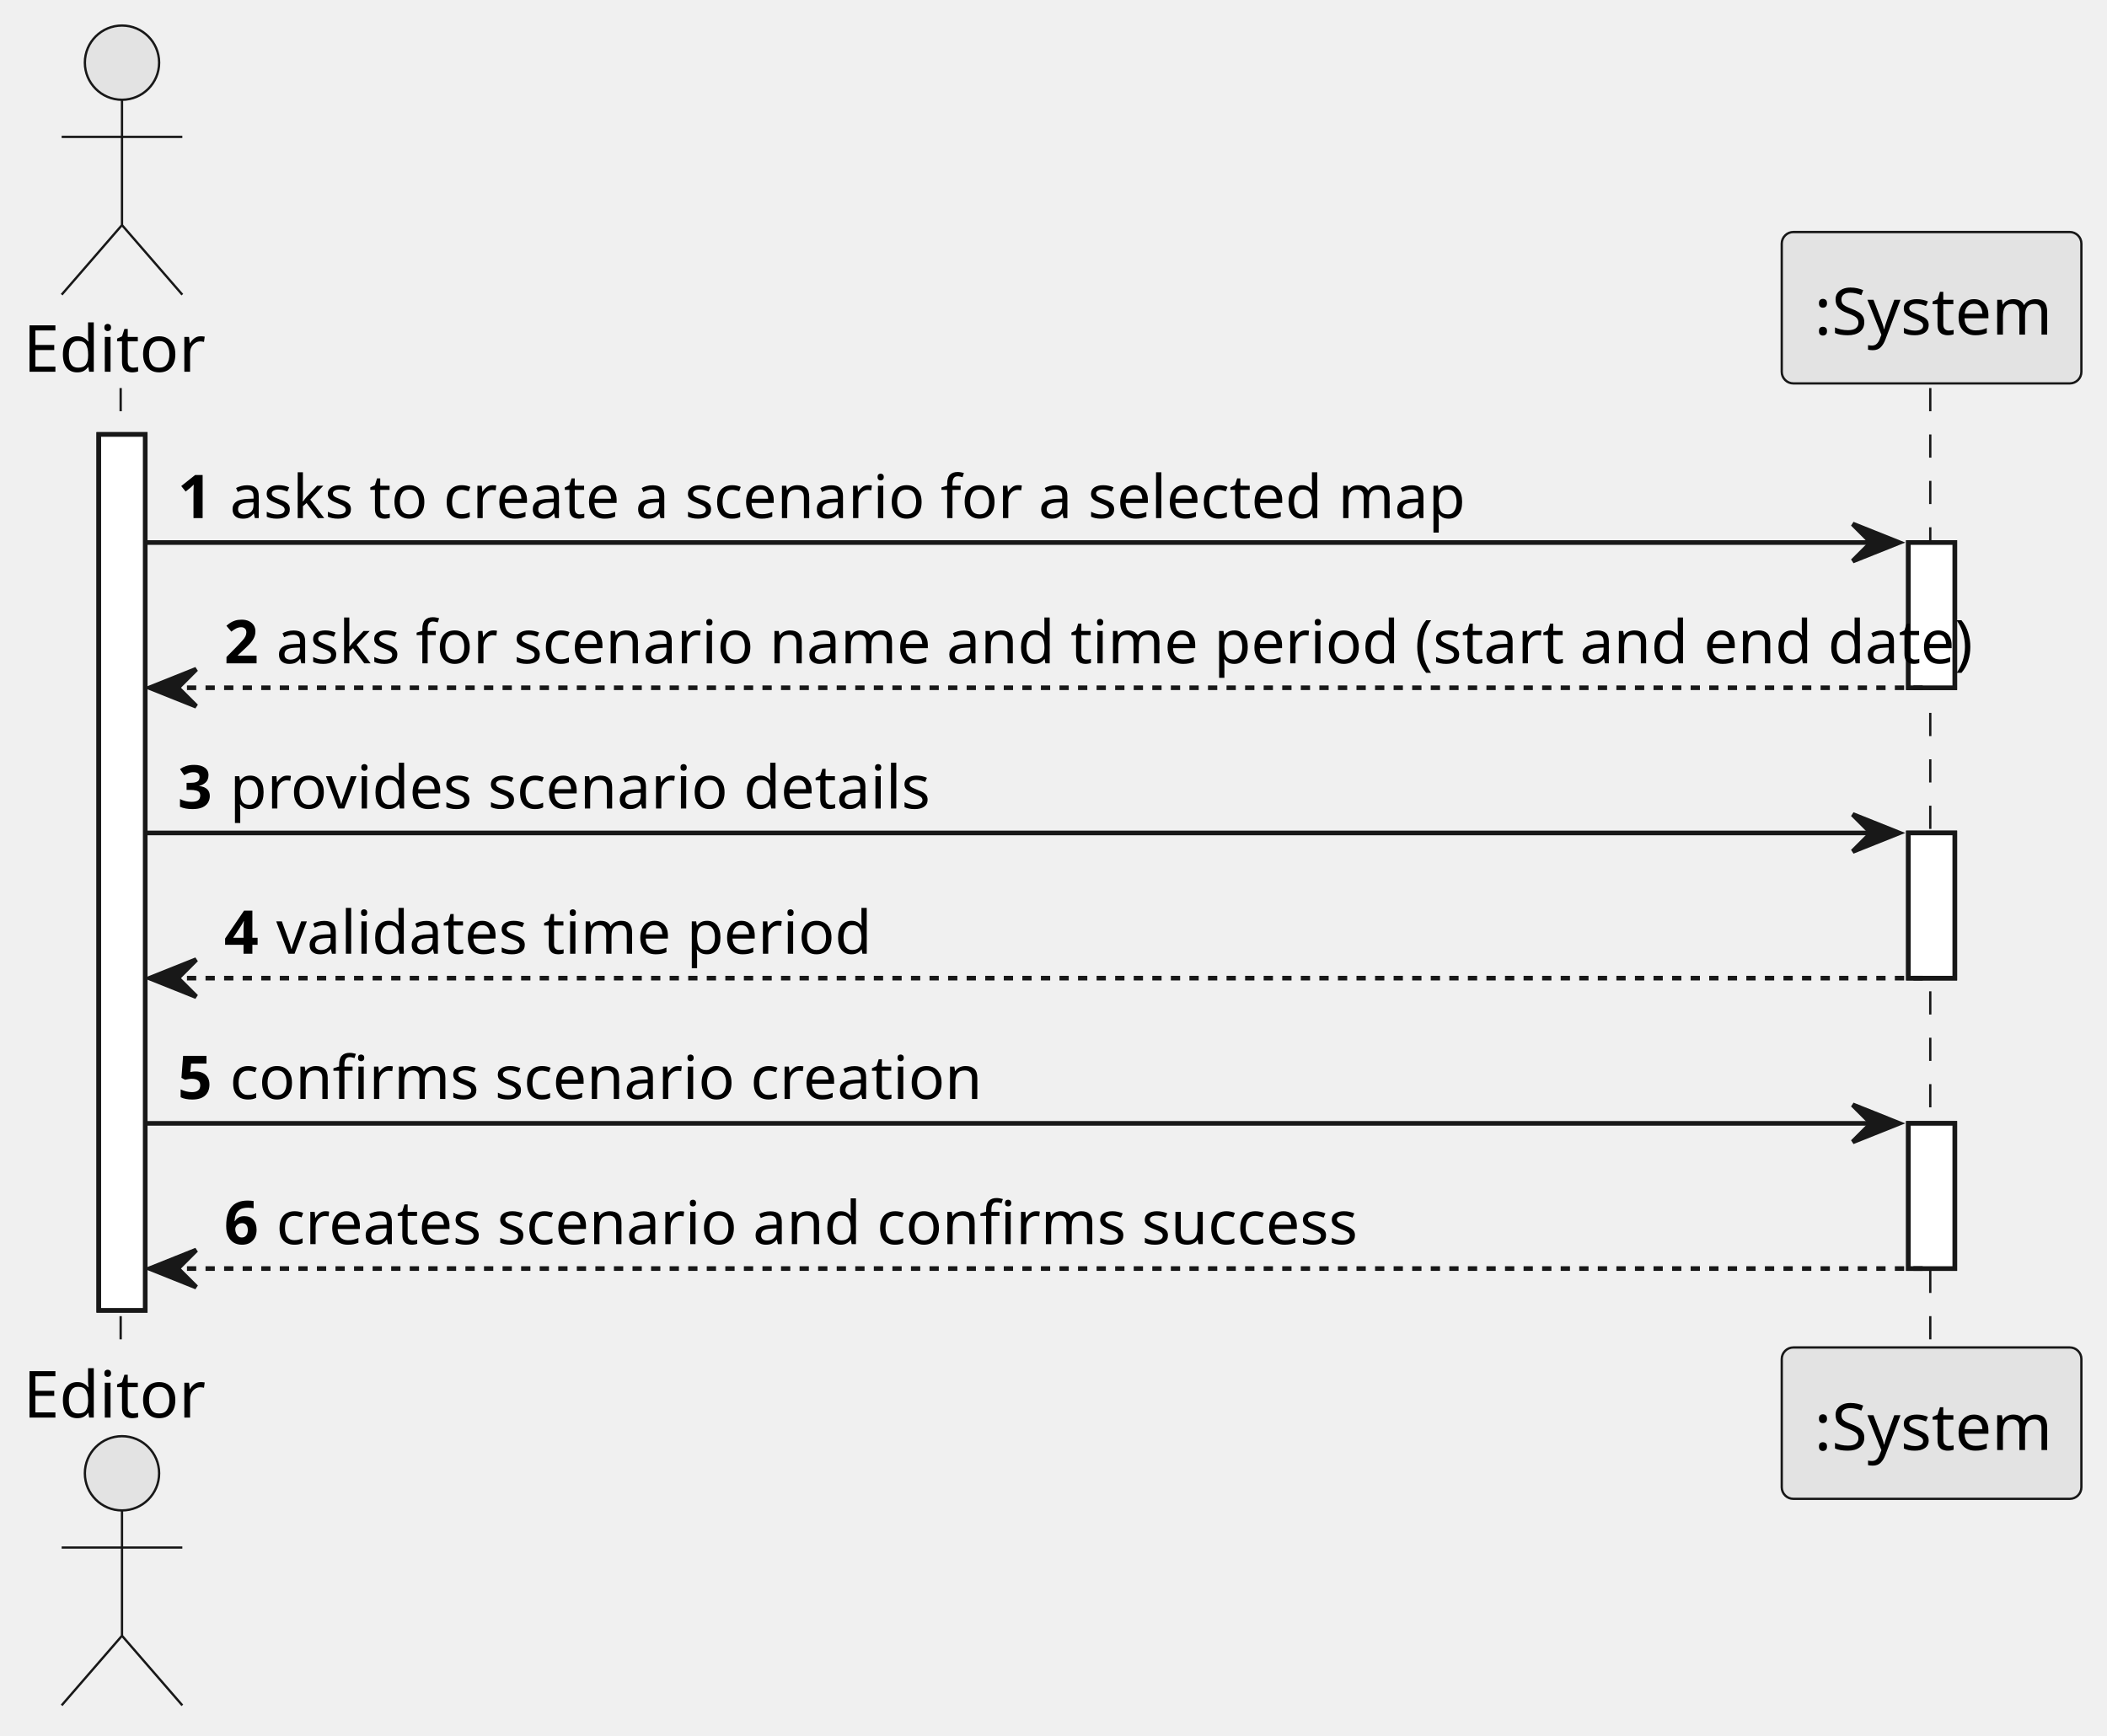
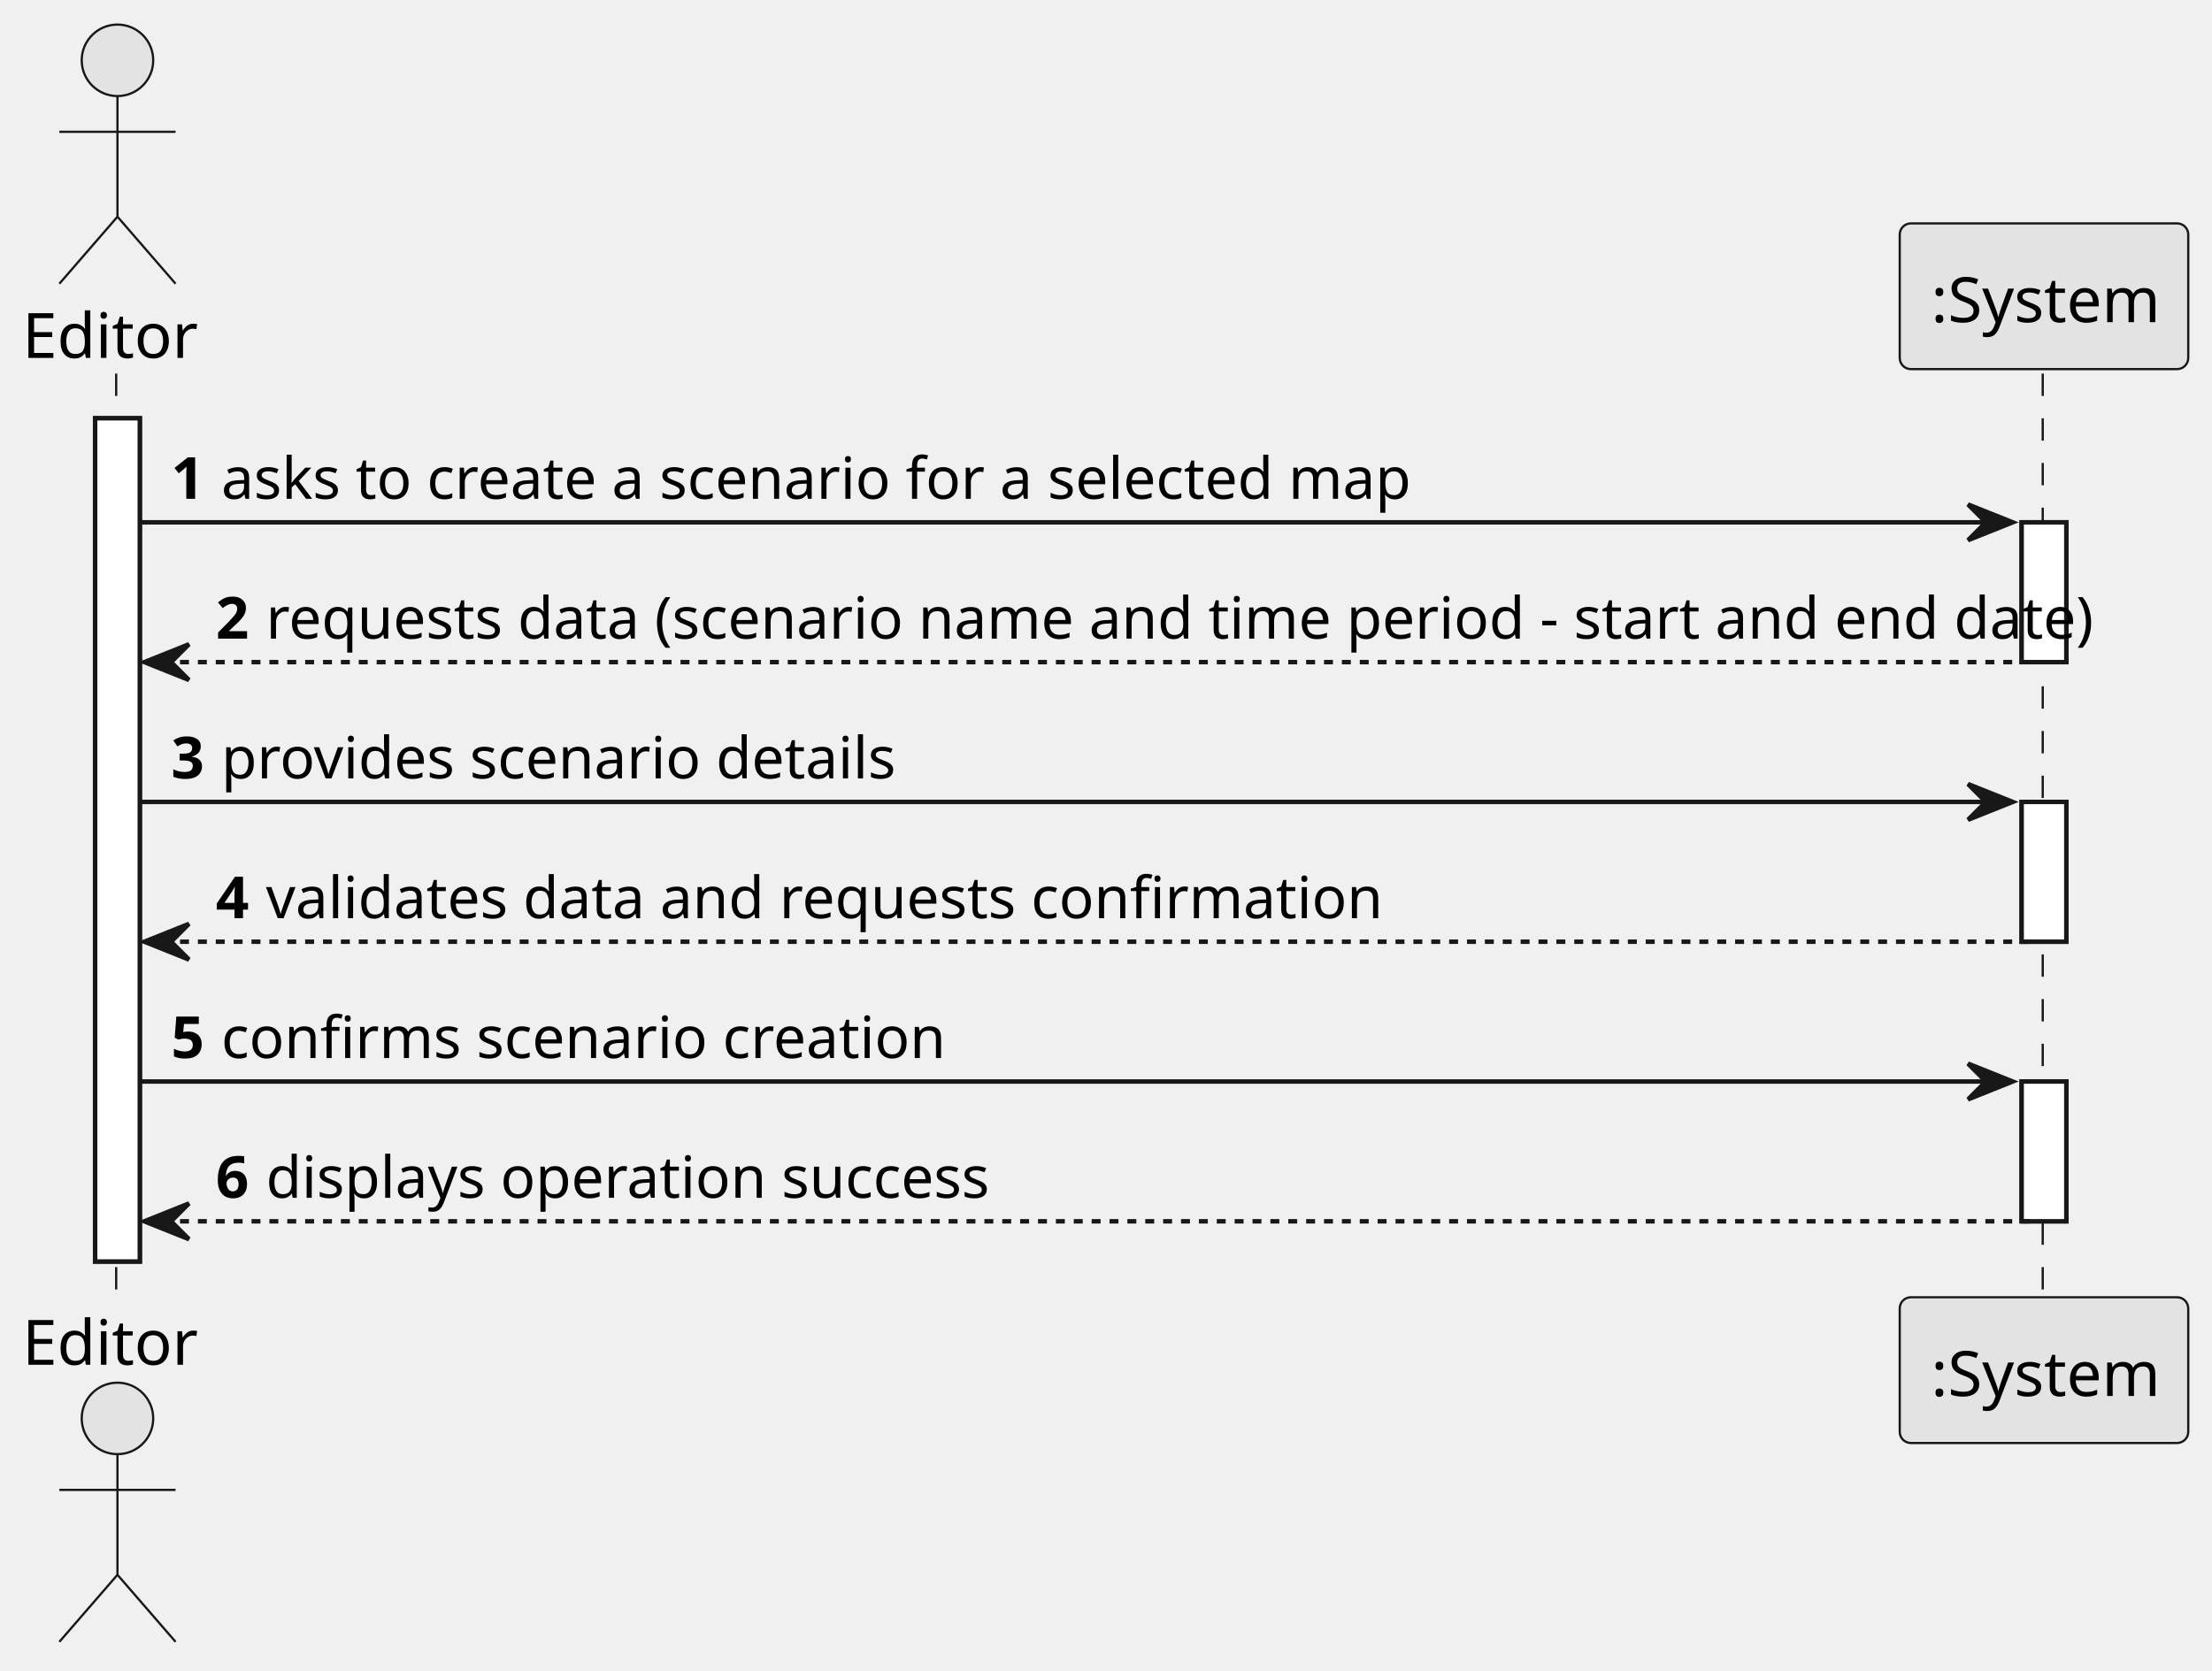
- <svg xmlns="http://www.w3.org/2000/svg" contentStyleType="text/css" height="374px" preserveAspectRatio="none" style="width:454px;height:374px;background:#FFFFFF;" version="1.1" viewBox="0 0 454 374" width="454px" zoomAndPan="magnify">
+ <svg xmlns="http://www.w3.org/2000/svg" contentStyleType="text/css" height="374px" preserveAspectRatio="none" style="width:495px;height:374px;background:#FFFFFF;" version="1.1" viewBox="0 0 495 374" width="495px" zoomAndPan="magnify">
  <defs />
  <g>
    <rect fill="#FFFFFF" height="188.746" style="stroke:#181818;stroke-width:1.0;" width="10" x="21.286" y="93.621" />
-     <rect fill="#FFFFFF" height="31.291" style="stroke:#181818;stroke-width:1.0;" width="10" x="411.2" y="116.912" />
-     <rect fill="#FFFFFF" height="31.291" style="stroke:#181818;stroke-width:1.0;" width="10" x="411.2" y="179.494" />
-     <rect fill="#FFFFFF" height="31.291" style="stroke:#181818;stroke-width:1.0;" width="10" x="411.2" y="242.076" />
+     <rect fill="#FFFFFF" height="31.291" style="stroke:#181818;stroke-width:1.0;" width="10" x="452.403" y="116.912" />
+     <rect fill="#FFFFFF" height="31.291" style="stroke:#181818;stroke-width:1.0;" width="10" x="452.403" y="179.494" />
+     <rect fill="#FFFFFF" height="31.291" style="stroke:#181818;stroke-width:1.0;" width="10" x="452.403" y="242.076" />
    <line style="stroke:#181818;stroke-width:0.5;stroke-dasharray:5.0,5.0;" x1="26" x2="26" y1="83.621" y2="291.367" />
-     <line style="stroke:#181818;stroke-width:0.5;stroke-dasharray:5.0,5.0;" x1="415.918" x2="415.918" y1="83.621" y2="291.367" />
+     <line style="stroke:#181818;stroke-width:0.5;stroke-dasharray:5.0,5.0;" x1="457.12" x2="457.12" y1="83.621" y2="291.367" />
    <text fill="#000000" font-family="sans-serif" font-size="14" lengthAdjust="spacing" textLength="36.572" x="5" y="80.107">Editor</text>
    <ellipse cx="26.286" cy="13.5" fill="#E3E3E3" rx="8" ry="8" style="stroke:#181818;stroke-width:0.5;" />
    <path d="M26.286,21.5 L26.286,48.5 M13.286,29.5 L39.286,29.5 M26.286,48.5 L13.286,63.5 M26.286,48.5 L39.286,63.5 " fill="none" style="stroke:#181818;stroke-width:0.5;" />
    <text fill="#000000" font-family="sans-serif" font-size="14" lengthAdjust="spacing" textLength="36.572" x="5" y="305.475">Editor</text>
    <ellipse cx="26.286" cy="317.488" fill="#E3E3E3" rx="8" ry="8" style="stroke:#181818;stroke-width:0.5;" />
    <path d="M26.286,325.488 L26.286,352.488 M13.286,333.488 L39.286,333.488 M26.286,352.488 L13.286,367.488 M26.286,352.488 L39.286,367.488 " fill="none" style="stroke:#181818;stroke-width:0.5;" />
-     <rect fill="#E3E3E3" height="32.621" rx="2.5" ry="2.5" style="stroke:#181818;stroke-width:0.5;" width="64.565" x="383.918" y="50" />
-     <text fill="#000000" font-family="sans-serif" font-size="14" lengthAdjust="spacing" textLength="50.565" x="390.918" y="72.107">:System</text>
-     <rect fill="#E3E3E3" height="32.621" rx="2.5" ry="2.5" style="stroke:#181818;stroke-width:0.5;" width="64.565" x="383.918" y="290.367" />
-     <text fill="#000000" font-family="sans-serif" font-size="14" lengthAdjust="spacing" textLength="50.565" x="390.918" y="312.475">:System</text>
+     <rect fill="#E3E3E3" height="32.621" rx="2.5" ry="2.5" style="stroke:#181818;stroke-width:0.5;" width="64.565" x="425.12" y="50" />
+     <text fill="#000000" font-family="sans-serif" font-size="14" lengthAdjust="spacing" textLength="50.565" x="432.12" y="72.107">:System</text>
+     <rect fill="#E3E3E3" height="32.621" rx="2.5" ry="2.5" style="stroke:#181818;stroke-width:0.5;" width="64.565" x="425.12" y="290.367" />
+     <text fill="#000000" font-family="sans-serif" font-size="14" lengthAdjust="spacing" textLength="50.565" x="432.12" y="312.475">:System</text>
    <rect fill="#FFFFFF" height="188.746" style="stroke:#181818;stroke-width:1.0;" width="10" x="21.286" y="93.621" />
-     <rect fill="#FFFFFF" height="31.291" style="stroke:#181818;stroke-width:1.0;" width="10" x="411.2" y="116.912" />
-     <rect fill="#FFFFFF" height="31.291" style="stroke:#181818;stroke-width:1.0;" width="10" x="411.2" y="179.494" />
-     <rect fill="#FFFFFF" height="31.291" style="stroke:#181818;stroke-width:1.0;" width="10" x="411.2" y="242.076" />
-     <polygon fill="#181818" points="399.2,112.912,409.2,116.912,399.2,120.912,403.2,116.912" style="stroke:#181818;stroke-width:1.0;" />
-     <line style="stroke:#181818;stroke-width:1.0;" x1="31.286" x2="405.2" y1="116.912" y2="116.912" />
+     <rect fill="#FFFFFF" height="31.291" style="stroke:#181818;stroke-width:1.0;" width="10" x="452.403" y="116.912" />
+     <rect fill="#FFFFFF" height="31.291" style="stroke:#181818;stroke-width:1.0;" width="10" x="452.403" y="179.494" />
+     <rect fill="#FFFFFF" height="31.291" style="stroke:#181818;stroke-width:1.0;" width="10" x="452.403" y="242.076" />
+     <polygon fill="#181818" points="440.403,112.912,450.403,116.912,440.403,120.912,444.403,116.912" style="stroke:#181818;stroke-width:1.0;" />
+     <line style="stroke:#181818;stroke-width:1.0;" x1="31.286" x2="446.403" y1="116.912" y2="116.912" />
    <text fill="#000000" font-family="sans-serif" font-size="13" font-weight="bold" lengthAdjust="spacing" textLength="7.23" x="38.286" y="111.649">1</text>
    <text fill="#000000" font-family="sans-serif" font-size="13" lengthAdjust="spacing" textLength="255.074" x="49.516" y="111.649">asks to create a scenario for a selected map</text>
    <polygon fill="#181818" points="42.286,144.203,32.286,148.203,42.286,152.203,38.286,148.203" style="stroke:#181818;stroke-width:1.0;" />
-     <line style="stroke:#181818;stroke-width:1.0;stroke-dasharray:2.0,2.0;" x1="36.286" x2="415.2" y1="148.203" y2="148.203" />
+     <line style="stroke:#181818;stroke-width:1.0;stroke-dasharray:2.0,2.0;" x1="36.286" x2="456.403" y1="148.203" y2="148.203" />
    <text fill="#000000" font-family="sans-serif" font-size="13" font-weight="bold" lengthAdjust="spacing" textLength="7.23" x="48.286" y="142.94">2</text>
-     <text fill="#000000" font-family="sans-serif" font-size="13" lengthAdjust="spacing" textLength="344.684" x="59.516" y="142.94">asks for scenario name and time period (start and end date)</text>
-     <polygon fill="#181818" points="399.2,175.494,409.2,179.494,399.2,183.494,403.2,179.494" style="stroke:#181818;stroke-width:1.0;" />
-     <line style="stroke:#181818;stroke-width:1.0;" x1="31.286" x2="405.2" y1="179.494" y2="179.494" />
+     <text fill="#000000" font-family="sans-serif" font-size="13" lengthAdjust="spacing" textLength="385.887" x="59.516" y="142.94">requests data (scenario name and time period - start and end date)</text>
+     <polygon fill="#181818" points="440.403,175.494,450.403,179.494,440.403,183.494,444.403,179.494" style="stroke:#181818;stroke-width:1.0;" />
+     <line style="stroke:#181818;stroke-width:1.0;" x1="31.286" x2="446.403" y1="179.494" y2="179.494" />
    <text fill="#000000" font-family="sans-serif" font-size="13" font-weight="bold" lengthAdjust="spacing" textLength="7.23" x="38.286" y="174.231">3</text>
    <text fill="#000000" font-family="sans-serif" font-size="13" lengthAdjust="spacing" textLength="143.076" x="49.516" y="174.231">provides scenario details</text>
    <polygon fill="#181818" points="42.286,206.785,32.286,210.785,42.286,214.785,38.286,210.785" style="stroke:#181818;stroke-width:1.0;" />
-     <line style="stroke:#181818;stroke-width:1.0;stroke-dasharray:2.0,2.0;" x1="36.286" x2="415.2" y1="210.785" y2="210.785" />
+     <line style="stroke:#181818;stroke-width:1.0;stroke-dasharray:2.0,2.0;" x1="36.286" x2="456.403" y1="210.785" y2="210.785" />
    <text fill="#000000" font-family="sans-serif" font-size="13" font-weight="bold" lengthAdjust="spacing" textLength="7.23" x="48.286" y="205.523">4</text>
-     <text fill="#000000" font-family="sans-serif" font-size="13" lengthAdjust="spacing" textLength="119.228" x="59.516" y="205.523">validates time period</text>
-     <polygon fill="#181818" points="399.2,238.076,409.2,242.076,399.2,246.076,403.2,242.076" style="stroke:#181818;stroke-width:1.0;" />
-     <line style="stroke:#181818;stroke-width:1.0;" x1="31.286" x2="405.2" y1="242.076" y2="242.076" />
+     <text fill="#000000" font-family="sans-serif" font-size="13" lengthAdjust="spacing" textLength="233.416" x="59.516" y="205.523">validates data and requests confirmation</text>
+     <polygon fill="#181818" points="440.403,238.076,450.403,242.076,440.403,246.076,444.403,242.076" style="stroke:#181818;stroke-width:1.0;" />
+     <line style="stroke:#181818;stroke-width:1.0;" x1="31.286" x2="446.403" y1="242.076" y2="242.076" />
    <text fill="#000000" font-family="sans-serif" font-size="13" font-weight="bold" lengthAdjust="spacing" textLength="7.23" x="38.286" y="236.814">5</text>
    <text fill="#000000" font-family="sans-serif" font-size="13" lengthAdjust="spacing" textLength="151.728" x="49.516" y="236.814">confirms scenario creation</text>
    <polygon fill="#181818" points="42.286,269.367,32.286,273.367,42.286,277.367,38.286,273.367" style="stroke:#181818;stroke-width:1.0;" />
-     <line style="stroke:#181818;stroke-width:1.0;stroke-dasharray:2.0,2.0;" x1="36.286" x2="415.2" y1="273.367" y2="273.367" />
+     <line style="stroke:#181818;stroke-width:1.0;stroke-dasharray:2.0,2.0;" x1="36.286" x2="456.403" y1="273.367" y2="273.367" />
    <text fill="#000000" font-family="sans-serif" font-size="13" font-weight="bold" lengthAdjust="spacing" textLength="7.23" x="48.286" y="268.104">6</text>
-     <text fill="#000000" font-family="sans-serif" font-size="13" lengthAdjust="spacing" textLength="223.983" x="59.516" y="268.104">creates scenario and confirms success</text>
+     <text fill="#000000" font-family="sans-serif" font-size="13" lengthAdjust="spacing" textLength="155.359" x="59.516" y="268.104">displays operation success</text>
  </g>
</svg>
